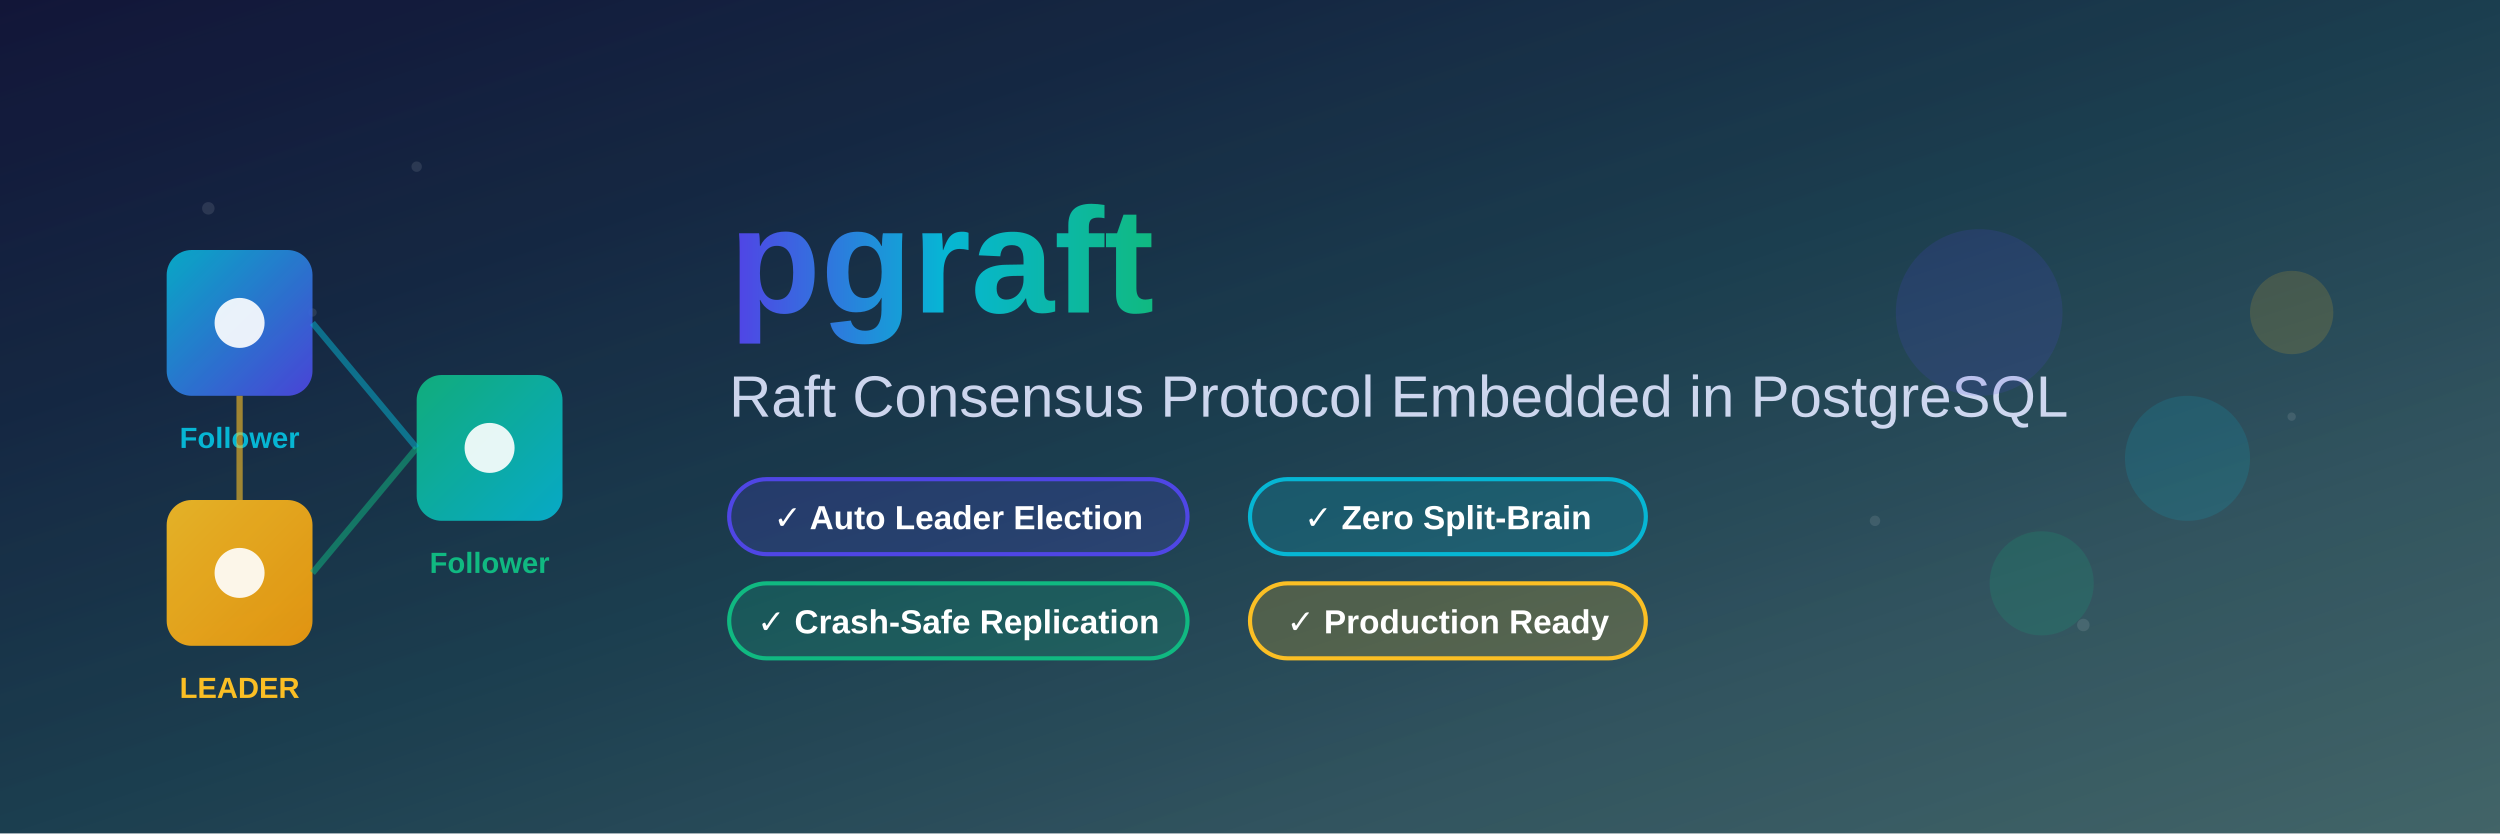
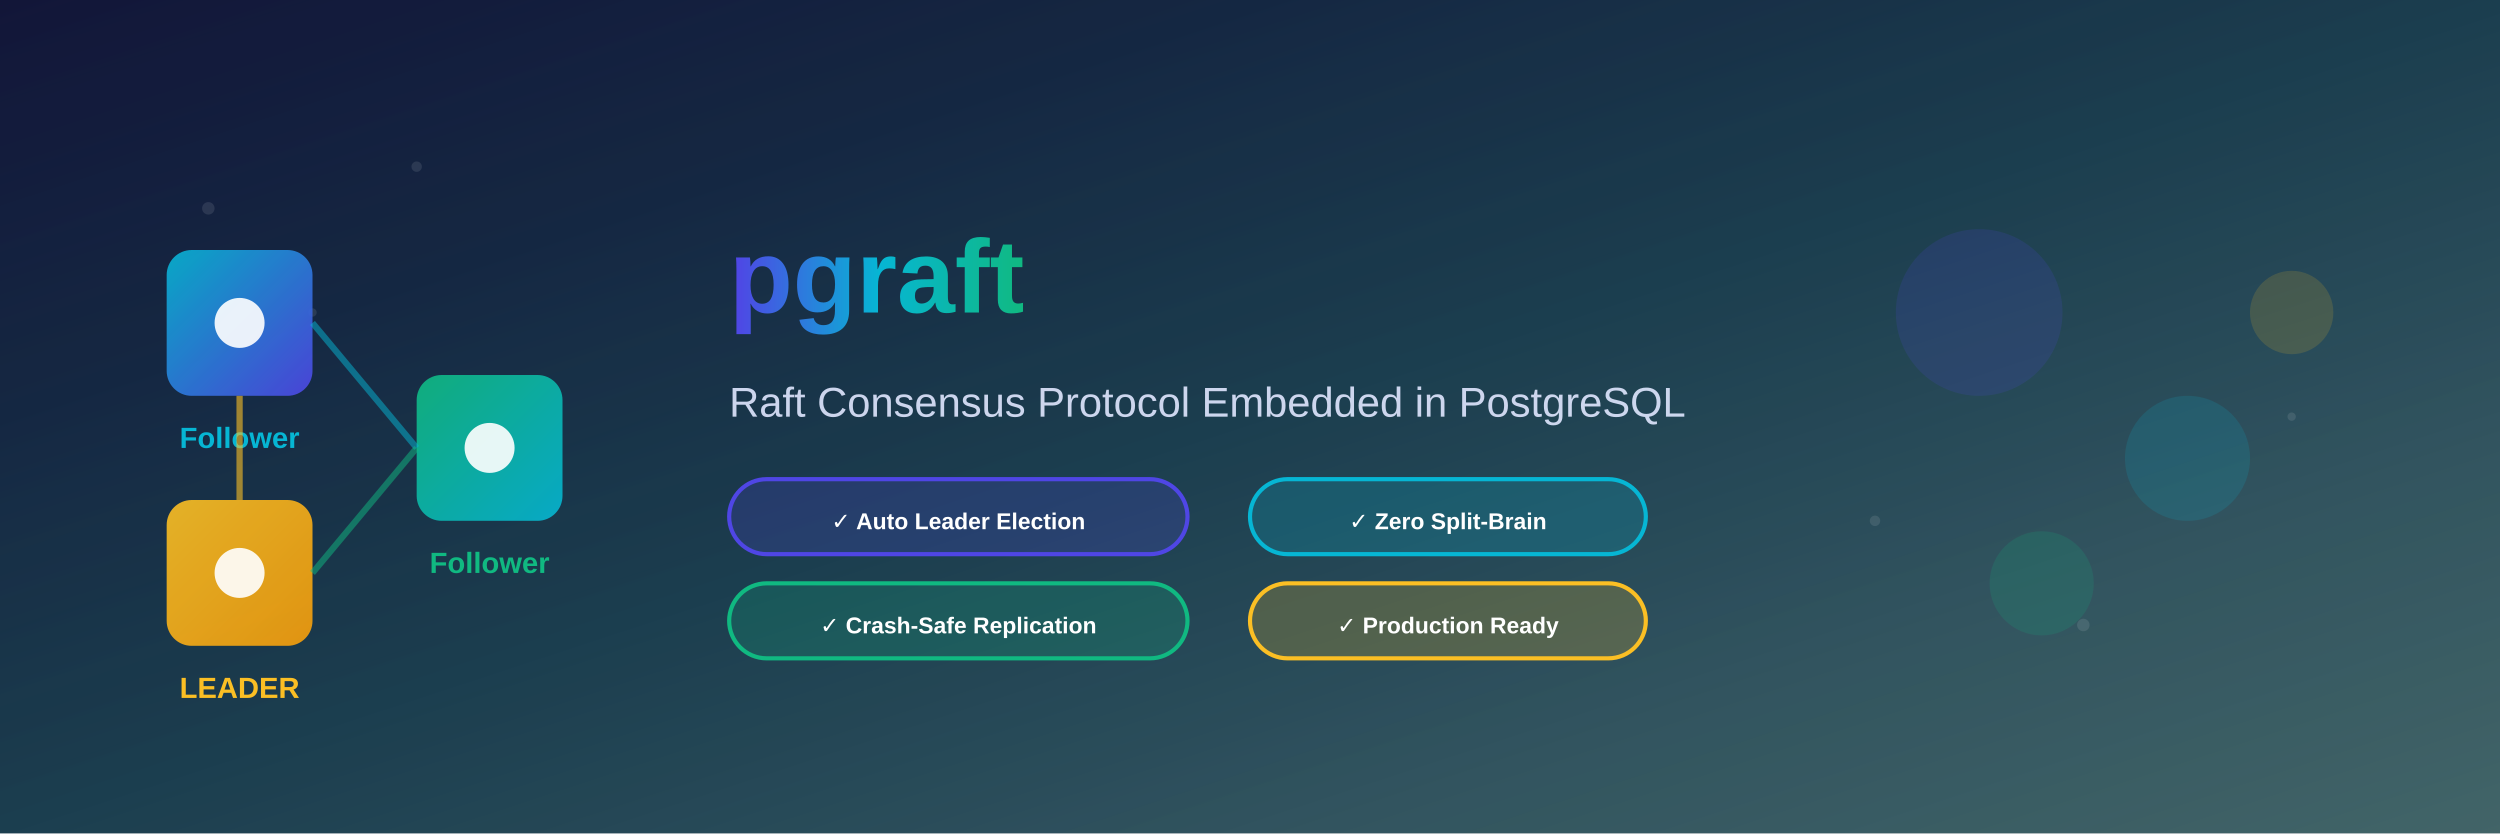
<svg xmlns="http://www.w3.org/2000/svg" width="1200" height="400" viewBox="0 0 1200 400">
  <defs>
    <linearGradient id="bgGradient" x1="0%" y1="0%" x2="100%" y2="100%">
      <stop offset="0%" style="stop-color:#070d1a;stop-opacity:1" />
      <stop offset="25%" style="stop-color:#111827;stop-opacity:1" />
      <stop offset="50%" style="stop-color:#1f2937;stop-opacity:1" />
      <stop offset="75%" style="stop-color:#374151;stop-opacity:1" />
      <stop offset="100%" style="stop-color:#4b5563;stop-opacity:1" />
    </linearGradient>
    <linearGradient id="overlayGradient" x1="0%" y1="0%" x2="100%" y2="100%">
      <stop offset="0%" style="stop-color:#4f46e5;stop-opacity:0.15" />
      <stop offset="50%" style="stop-color:#06b6d4;stop-opacity:0.15" />
      <stop offset="100%" style="stop-color:#10b981;stop-opacity:0.15" />
    </linearGradient>
    <linearGradient id="textGradient" x1="0%" y1="0%" x2="100%" y2="0%">
      <stop offset="0%" style="stop-color:#4f46e5;stop-opacity:1" />
      <stop offset="50%" style="stop-color:#06b6d4;stop-opacity:1" />
      <stop offset="100%" style="stop-color:#10b981;stop-opacity:1" />
    </linearGradient>
  </defs>
  <rect width="1200" height="400" fill="url(#bgGradient)" />
  <rect width="1200" height="400" fill="url(#overlayGradient)" />
  <g opacity="0.1">
    <circle cx="100" cy="100" r="3" fill="#fff" />
    <circle cx="150" cy="150" r="2" fill="#fff" />
    <circle cx="200" cy="80" r="2.5" fill="#fff" />
    <circle cx="1000" cy="300" r="3" fill="#fff" />
    <circle cx="1100" cy="200" r="2" fill="#fff" />
    <circle cx="900" cy="250" r="2.5" fill="#fff" />
  </g>
  <g transform="translate(80, 120)">
    <defs>
      <linearGradient id="node1" x1="0" y1="0" x2="1" y2="1">
        <stop stop-color="#06b6d4" />
        <stop offset="1" stop-color="#4f46e5" />
      </linearGradient>
      <linearGradient id="node2" x1="0" y1="0" x2="1" y2="1">
        <stop stop-color="#fbbf24" />
        <stop offset="1" stop-color="#f59e0b" />
      </linearGradient>
      <linearGradient id="node3" x1="0" y1="0" x2="1" y2="1">
        <stop stop-color="#10b981" />
        <stop offset="1" stop-color="#06b6d4" />
      </linearGradient>
    </defs>
    <rect x="0" y="0" width="70" height="70" rx="12" fill="url(#node1)" opacity="0.9" />
    <circle cx="35" cy="35" r="12" fill="#fff" opacity="0.9" />
    <text x="35" y="95" font-family="Arial, sans-serif" font-size="14" font-weight="600" fill="#06b6d4" text-anchor="middle">Follower</text>
    <rect x="0" y="120" width="70" height="70" rx="12" fill="url(#node2)" opacity="0.9" />
    <circle cx="35" cy="155" r="12" fill="#fff" opacity="0.9" />
    <text x="35" y="215" font-family="Arial, sans-serif" font-size="14" font-weight="700" fill="#fbbf24" text-anchor="middle">LEADER</text>
    <rect x="120" y="60" width="70" height="70" rx="12" fill="url(#node3)" opacity="0.9" />
    <circle cx="155" cy="95" r="12" fill="#fff" opacity="0.9" />
    <text x="155" y="155" font-family="Arial, sans-serif" font-size="14" font-weight="600" fill="#10b981" text-anchor="middle">Follower</text>
    <line x1="70" y1="35" x2="120" y2="95" stroke="#06b6d4" stroke-width="3" opacity="0.5" />
    <line x1="35" y1="70" x2="35" y2="120" stroke="#fbbf24" stroke-width="3" opacity="0.6" />
    <line x1="70" y1="155" x2="120" y2="95" stroke="#10b981" stroke-width="3" opacity="0.5" />
  </g>
-   <text x="350" y="150" font-family="Arial, sans-serif" font-size="72" font-weight="bold" fill="url(#textGradient)">
+   <text x="350" y="150" font-family="Arial, sans-serif" font-size="50" font-weight="bold" fill="url(#textGradient)">
    pgraft
  </text>
-   <text x="350" y="200" font-family="Arial, sans-serif" font-size="28" fill="#e0e7ff" opacity="0.9">
+   <text x="350" y="200" font-family="Arial, sans-serif" font-size="20" fill="#e0e7ff" opacity="0.9">
    Raft Consensus Protocol Embedded in PostgreSQL
  </text>
  <g transform="translate(350, 230)">
    <rect x="0" y="0" width="220" height="36" rx="18" fill="#4f46e5" opacity="0.2" />
    <rect x="0" y="0" width="220" height="36" rx="18" fill="none" stroke="#4f46e5" stroke-width="2" />
-     <text x="110" y="24" font-family="Arial, sans-serif" font-size="16" font-weight="600" fill="#fff" text-anchor="middle">✓ Auto Leader Election</text>
+     <text x="110" y="24" font-family="Arial, sans-serif" font-size="11" font-weight="600" fill="#fff" text-anchor="middle">✓ Auto Leader Election</text>
  </g>
  <g transform="translate(600, 230)">
    <rect x="0" y="0" width="190" height="36" rx="18" fill="#06b6d4" opacity="0.2" />
    <rect x="0" y="0" width="190" height="36" rx="18" fill="none" stroke="#06b6d4" stroke-width="2" />
-     <text x="95" y="24" font-family="Arial, sans-serif" font-size="16" font-weight="600" fill="#fff" text-anchor="middle">✓ Zero Split-Brain</text>
+     <text x="95" y="24" font-family="Arial, sans-serif" font-size="11" font-weight="600" fill="#fff" text-anchor="middle">✓ Zero Split-Brain</text>
  </g>
  <g transform="translate(350, 280)">
    <rect x="0" y="0" width="220" height="36" rx="18" fill="#10b981" opacity="0.2" />
    <rect x="0" y="0" width="220" height="36" rx="18" fill="none" stroke="#10b981" stroke-width="2" />
-     <text x="110" y="24" font-family="Arial, sans-serif" font-size="16" font-weight="600" fill="#fff" text-anchor="middle">✓ Crash-Safe Replication</text>
+     <text x="110" y="24" font-family="Arial, sans-serif" font-size="11" font-weight="600" fill="#fff" text-anchor="middle">✓ Crash-Safe Replication</text>
  </g>
  <g transform="translate(600, 280)">
    <rect x="0" y="0" width="190" height="36" rx="18" fill="#fbbf24" opacity="0.2" />
    <rect x="0" y="0" width="190" height="36" rx="18" fill="none" stroke="#fbbf24" stroke-width="2" />
-     <text x="95" y="24" font-family="Arial, sans-serif" font-size="16" font-weight="600" fill="#fff" text-anchor="middle">✓ Production Ready</text>
+     <text x="95" y="24" font-family="Arial, sans-serif" font-size="11" font-weight="600" fill="#fff" text-anchor="middle">✓ Production Ready</text>
  </g>
  <circle cx="950" cy="150" r="40" fill="#4f46e5" opacity="0.15" />
  <circle cx="1050" cy="220" r="30" fill="#06b6d4" opacity="0.15" />
  <circle cx="980" cy="280" r="25" fill="#10b981" opacity="0.15" />
  <circle cx="1100" cy="150" r="20" fill="#fbbf24" opacity="0.15" />
</svg>
